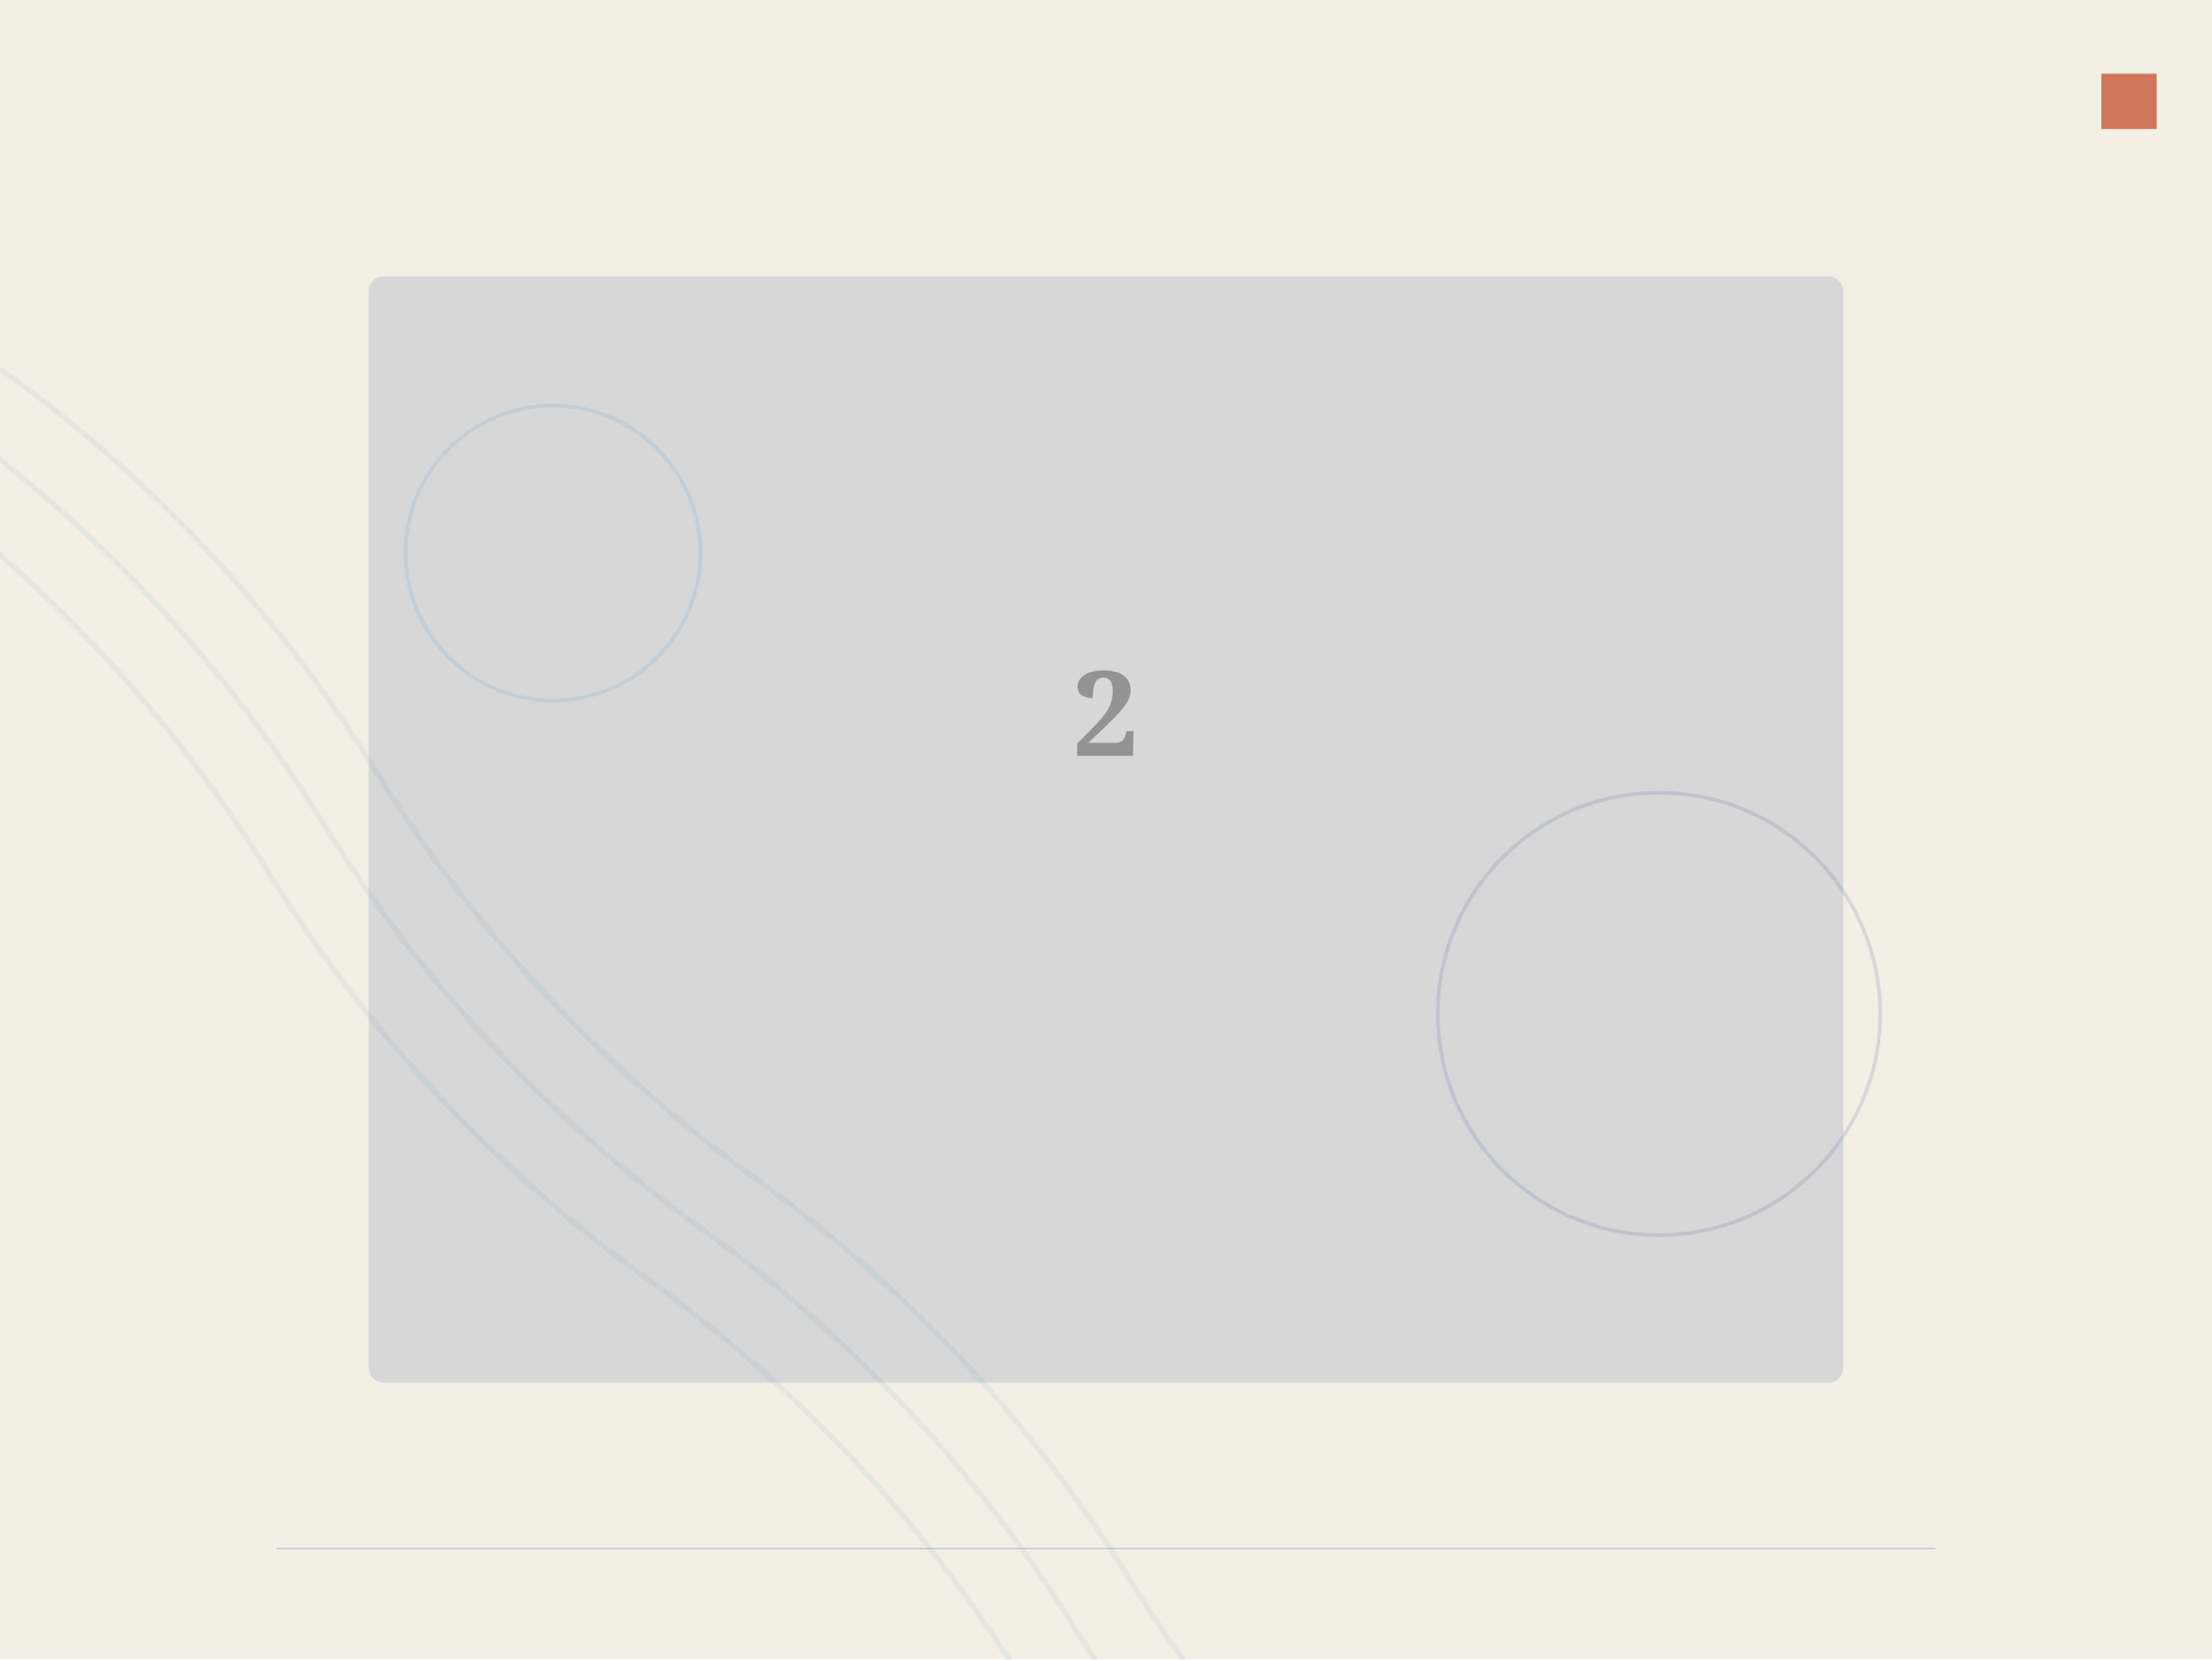
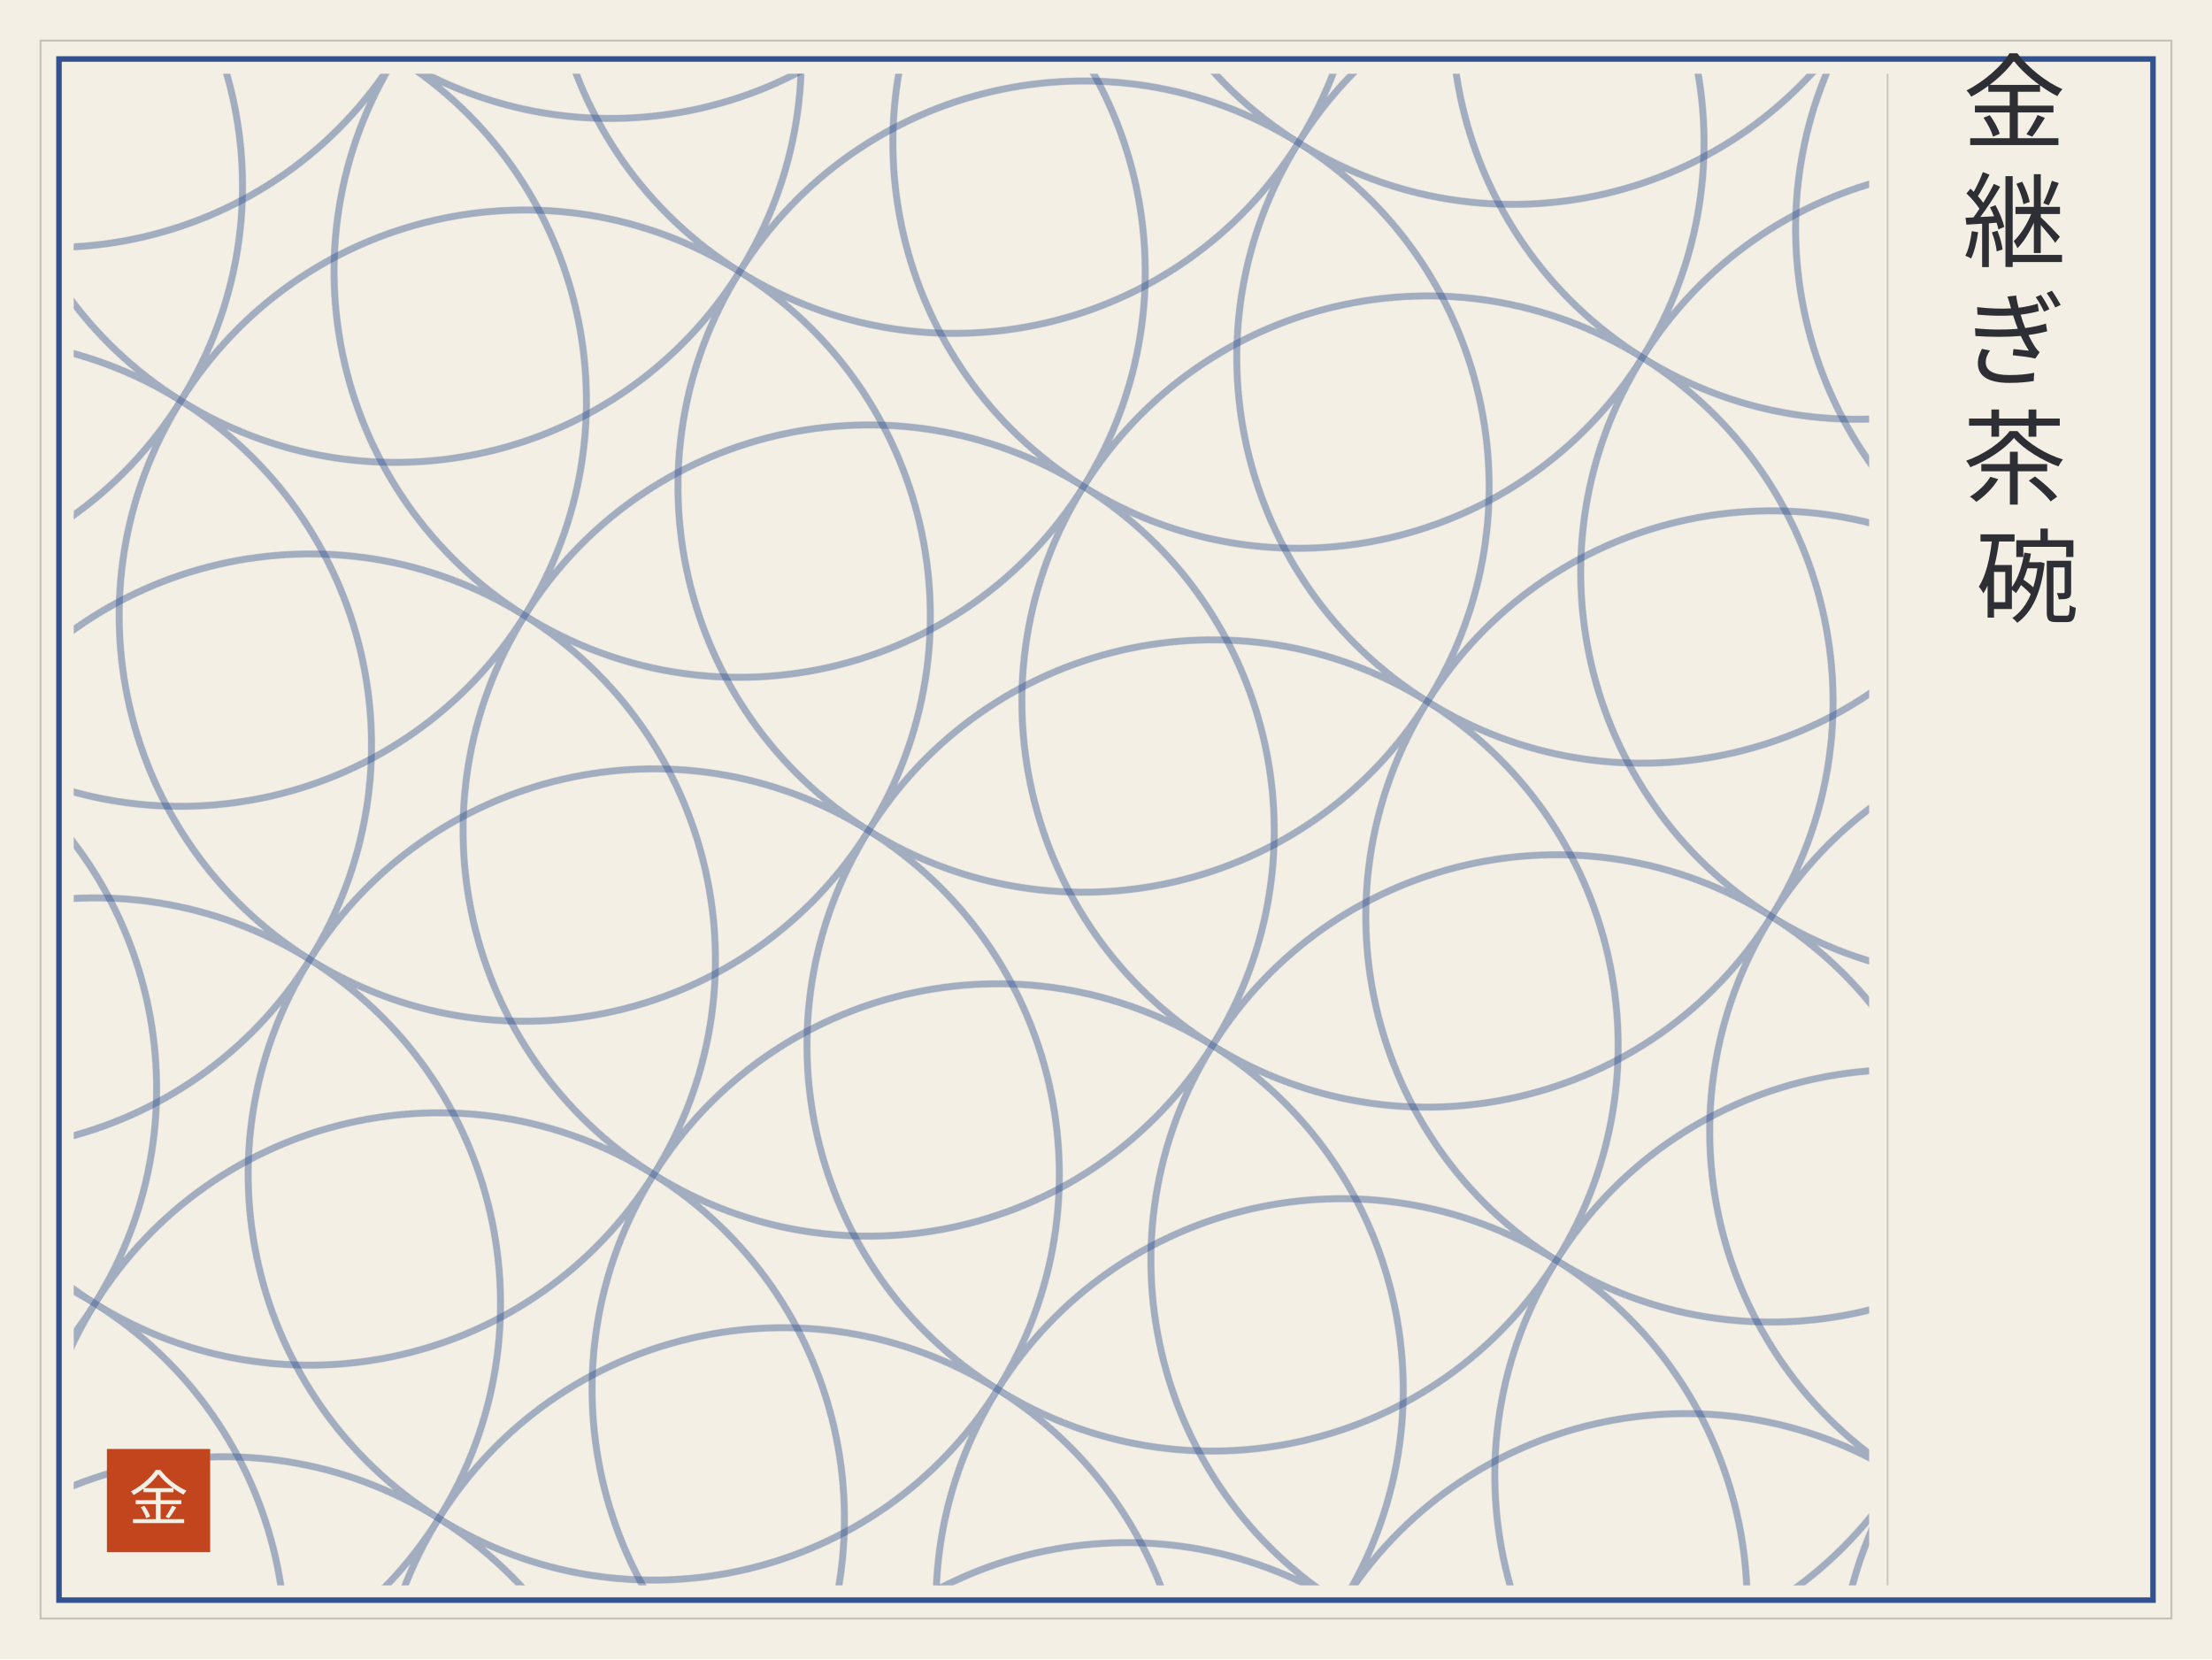
<svg xmlns="http://www.w3.org/2000/svg" width="1200" height="900" viewBox="0 0 1200 900">
  <rect width="1200" height="900" fill="#F3EFE4" />
-   <g transform="translate(0, 200) rotate(47)">
-     <g fill="none" stroke="#7FA3C7" stroke-width="3" opacity="0.12">
-       <path d="M 0 0 Q 150 -30 300 0 T 600 0 T 900 0 T 1200 0" />
-       <path d="M 0 40 Q 150 10 300 40 T 600 40 T 900 40 T 1200 40" />
-       <path d="M 0 80 Q 150 50 300 80 T 600 80 T 900 80 T 1200 80" />
+   <rect x="22" y="22" width="1156" height="856" fill="none" stroke="#2E2E35" stroke-width="1" opacity="0.25" />
+   <rect x="32" y="32" width="1136" height="836" fill="none" stroke="#33518F" stroke-width="3" />
+   <clipPath id="plate-kintsugi-tea-cup-2">
+     <rect x="40.0" y="40.0" width="974.0" height="820.0" />
+   </clipPath>
+   <pattern id="pat-plate-kintsugi-tea-cup-2" x="40.0" y="40.0" width="220.0" height="220.0" patternUnits="userSpaceOnUse" patternTransform="rotate(32 527.0 450.0)">
+     <g transform="scale(2.5)">
+       <circle cx="0" cy="0" r="88.0" fill="none" stroke="#33518F" stroke-width="1.5" opacity="0.42" />
+       <circle cx="88" cy="0" r="88.0" fill="none" stroke="#33518F" stroke-width="1.5" opacity="0.42" />
+       <circle cx="0" cy="88" r="88.0" fill="none" stroke="#33518F" stroke-width="1.5" opacity="0.42" />
+       <circle cx="88" cy="88" r="88.0" fill="none" stroke="#33518F" stroke-width="1.5" opacity="0.42" />
    </g>
+   </pattern>
+   <g clip-path="url(#plate-kintsugi-tea-cup-2)">
+     <rect x="40.0" y="40.0" width="974.0" height="820.0" fill="#F3EFE4" />
+     <rect x="40.0" y="40.0" width="974.0" height="820.0" fill="url(#pat-plate-kintsugi-tea-cup-2)" />
  </g>
-   <rect x="200" y="150" width="800" height="600" fill="#33518F" opacity="0.15" rx="8" />
-   <circle cx="300" cy="300" r="80" fill="none" stroke="#7FA3C7" stroke-width="2" opacity="0.2" />
-   <circle cx="900" cy="550" r="120" fill="none" stroke="#33518F" stroke-width="2" opacity="0.15" />
-   <text x="600" y="410" font-size="64" font-family="serif" font-weight="bold" text-anchor="middle" fill="#2E2E35" opacity="0.4">
-     2
+   <line x1="1024.0" y1="40.0" x2="1024.0" y2="860.0" stroke="#2E2E35" stroke-width="1" opacity="0.2" />
+   <text x="1100.0" y="76.0" font-family="'Hiragino Mincho ProN','Yu Mincho','Noto Serif JP',serif" font-size="56.0" text-anchor="middle" fill="#2E2E35">
+     <tspan x="1100.0" dy="0">金</tspan>
+     <tspan x="1100.0" dy="64.4">継</tspan>
+     <tspan x="1100.0" dy="64.4">ぎ</tspan>
+     <tspan x="1100.0" dy="64.4">茶</tspan>
+     <tspan x="1100.0" dy="64.4">碗</tspan>
  </text>
-   <rect x="1140" y="40" width="30" height="30" fill="#C2451E" opacity="0.7" />
-   <line x1="150" y1="840" x2="1050" y2="840" stroke="#33518F" stroke-width="1" opacity="0.2" />
+   <g transform="translate(58.0, 786.0)">
+     <rect width="56" height="56" fill="#C2451E" />
+     <text x="28" y="38.64" font-family="serif" font-size="32.48" text-anchor="middle" fill="#F3EFE4">金</text>
+   </g>
</svg>
